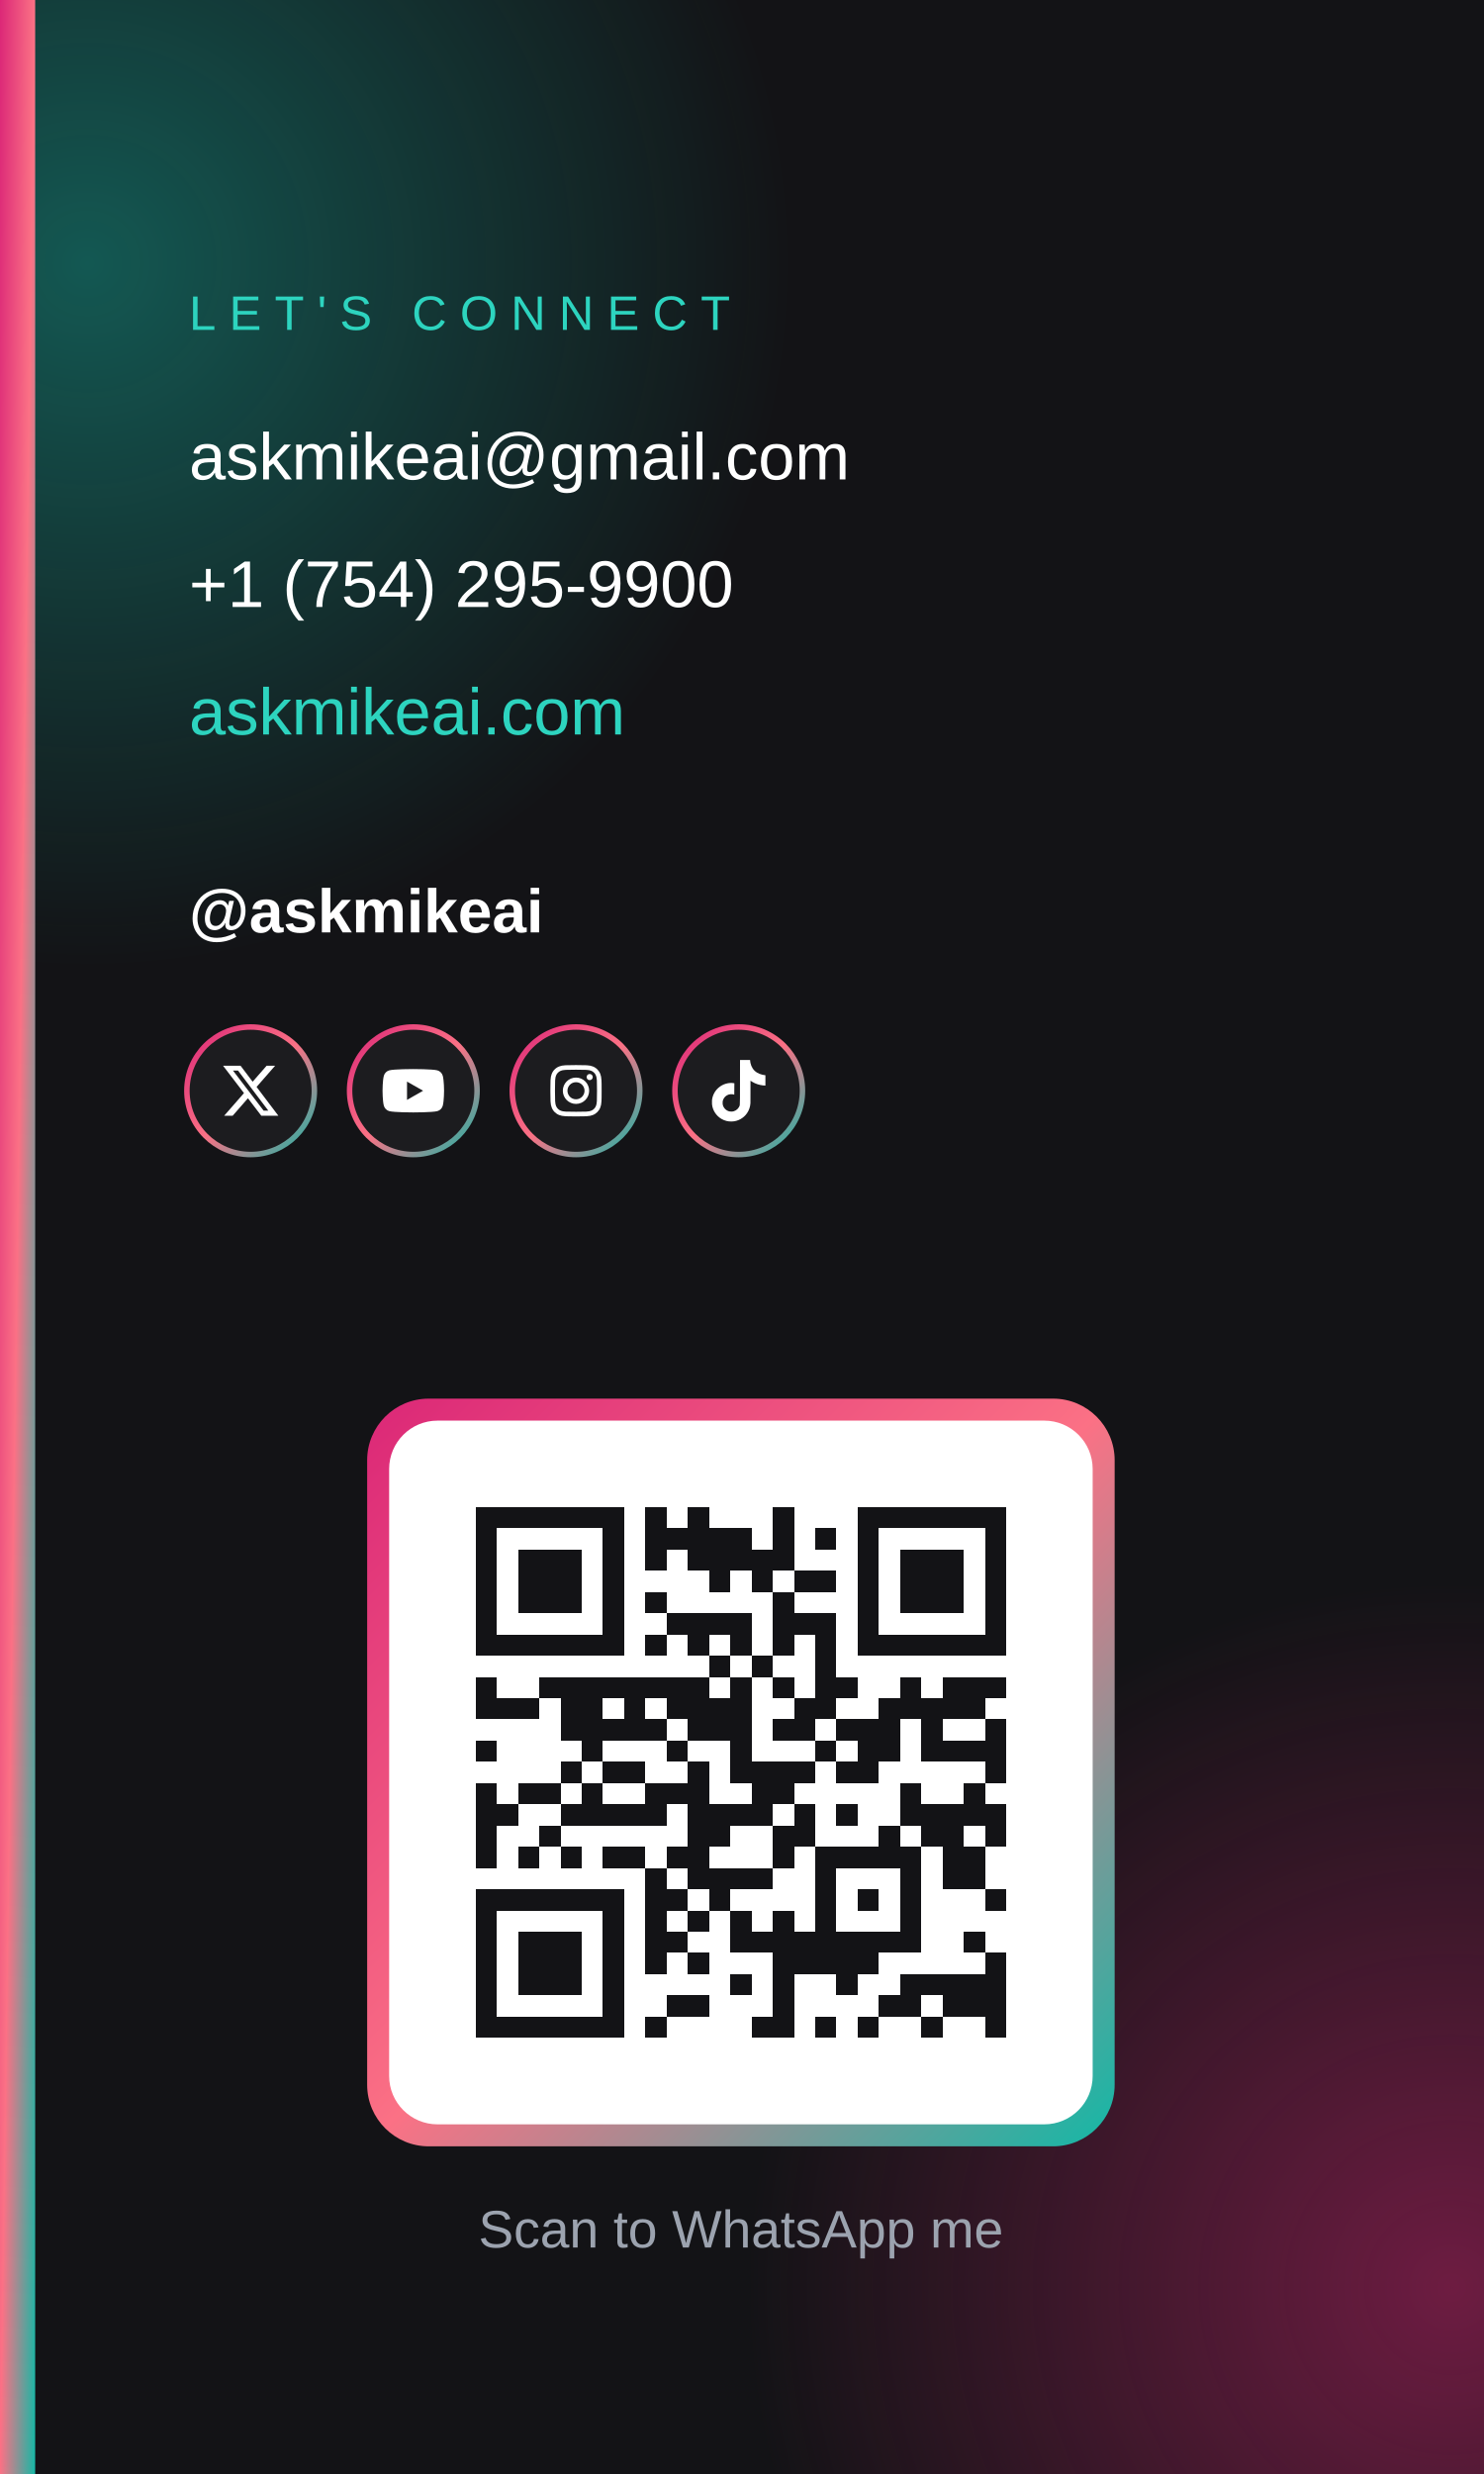
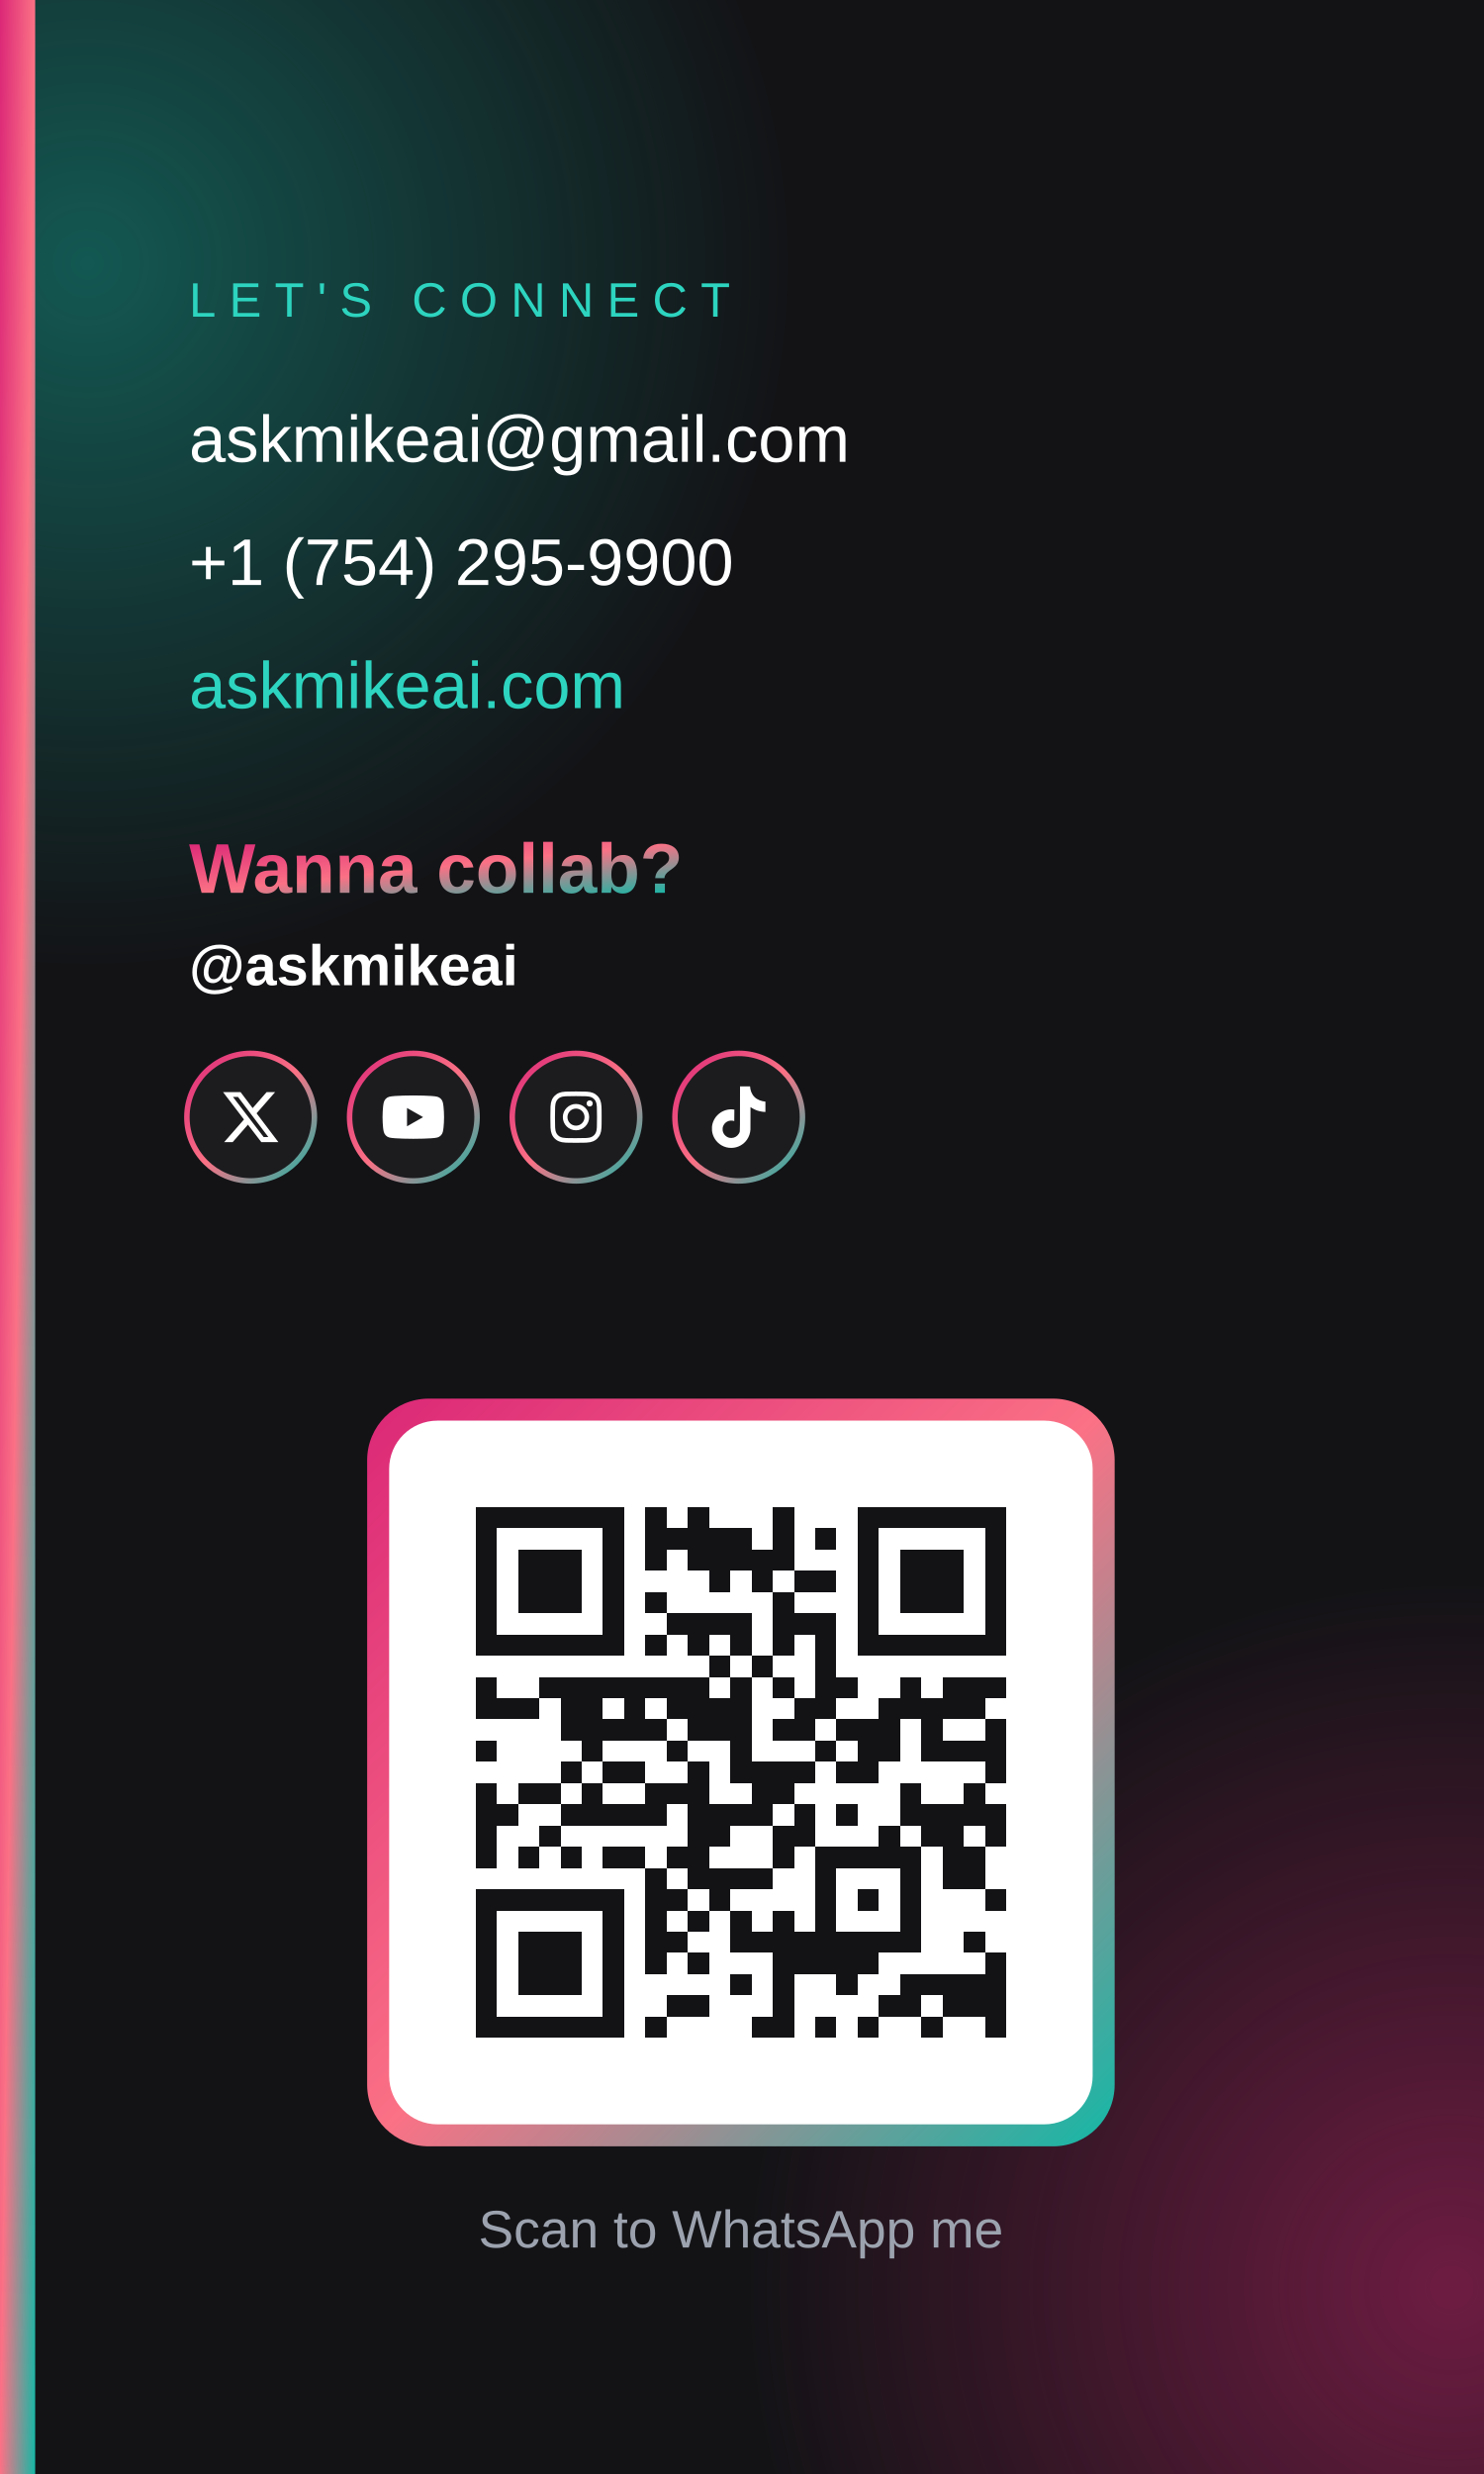
<svg xmlns="http://www.w3.org/2000/svg" width="675" height="1125" viewBox="0 0 675 1125" font-family="Arial, Helvetica, sans-serif">
  <defs>
    <linearGradient id="brand" x1="0" y1="0" x2="1" y2="1">
      <stop offset="0" stop-color="#db2777" />
      <stop offset="0.5" stop-color="#fb7185" />
      <stop offset="1" stop-color="#14b8a6" />
    </linearGradient>
    <radialGradient id="g1" cx="50%" cy="50%" r="50%">
      <stop offset="0" stop-color="#14b8a6" stop-opacity="0.42" />
      <stop offset="1" stop-color="#14b8a6" stop-opacity="0" />
    </radialGradient>
    <radialGradient id="g2" cx="50%" cy="50%" r="50%">
      <stop offset="0" stop-color="#db2777" stop-opacity="0.45" />
      <stop offset="1" stop-color="#db2777" stop-opacity="0" />
    </radialGradient>
  </defs>
  <rect width="675" height="1125" fill="#131316" />
  <circle cx="40" cy="120" r="320" fill="url(#g1)" />
  <circle cx="660" cy="1040" r="320" fill="url(#g2)" />
  <rect x="0" y="0" width="16" height="1125" fill="url(#brand)" />
-   <text x="86" y="150" font-size="22" letter-spacing="6" fill="#2dd4bf">LET'S CONNECT</text>
-   <text x="86" y="218" font-size="30" fill="#ffffff">askmikeai@gmail.com</text>
-   <text x="86" y="276" font-size="30" fill="#ffffff">+1 (754) 295-9900</text>
-   <text x="86" y="334" font-size="30" fill="#2dd4bf">askmikeai.com</text>
-   <text x="86" y="424" font-size="28" font-weight="700" fill="#ffffff">@askmikeai</text>
-   <g transform="translate(114,496)">
+   <text x="86" y="144" font-size="22" letter-spacing="6" fill="#2dd4bf">LET'S CONNECT</text>
+   <text x="86" y="210" font-size="30" fill="#ffffff">askmikeai@gmail.com</text>
+   <text x="86" y="266" font-size="30" fill="#ffffff">+1 (754) 295-9900</text>
+   <text x="86" y="322" font-size="30" fill="#2dd4bf">askmikeai.com</text>
+   <text x="86" y="406" font-size="32" font-weight="800" fill="url(#brand)">Wanna collab?</text>
+   <text x="86" y="448" font-size="26" font-weight="700" fill="#ffffff">@askmikeai</text>
+   <g transform="translate(114,508)">
    <circle r="29" fill="#ffffff" fill-opacity="0.04" stroke="url(#brand)" stroke-width="2.5" />
    <g transform="translate(-14,-14) scale(1.166)">
      <path fill="#ffffff" d="M18.244 2.25h3.308l-7.227 8.26 8.502 11.24H16.17l-5.214-6.817L4.99 21.75H1.68l7.73-8.835L1.254 2.25H8.08l4.713 6.231zm-1.161 17.52h1.833L7.084 4.126H5.117z" />
    </g>
  </g>
-   <g transform="translate(188,496)">
+   <g transform="translate(188,508)">
    <circle r="29" fill="#ffffff" fill-opacity="0.04" stroke="url(#brand)" stroke-width="2.5" />
    <g transform="translate(-14,-14) scale(1.166)">
      <path fill="#ffffff" d="M23.498 6.186a3.016 3.016 0 0 0-2.122-2.136C19.505 3.545 12 3.545 12 3.545s-7.505 0-9.377.505A3.017 3.017 0 0 0 .502 6.186C0 8.07 0 12 0 12s0 3.93.502 5.814a3.016 3.016 0 0 0 2.122 2.136c1.871.505 9.376.505 9.376.505s7.505 0 9.377-.505a3.015 3.015 0 0 0 2.122-2.136C24 15.93 24 12 24 12s0-3.93-.502-5.814zM9.545 15.568V8.432L15.818 12l-6.273 3.568z" />
    </g>
  </g>
-   <g transform="translate(262,496)">
+   <g transform="translate(262,508)">
    <circle r="29" fill="#ffffff" fill-opacity="0.04" stroke="url(#brand)" stroke-width="2.5" />
    <g transform="translate(-14,-14) scale(1.166)">
      <path fill="#ffffff" d="M12.315 2c2.43 0 2.784.013 3.808.06 1.064.049 1.791.218 2.427.465a4.902 4.902 0 011.772 1.153 4.902 4.902 0 011.153 1.772c.247.636.416 1.363.465 2.427.048 1.067.06 1.407.06 4.123v.08c0 2.643-.012 2.987-.06 4.043-.049 1.064-.218 1.791-.465 2.427a4.902 4.902 0 01-1.153 1.772 4.902 4.902 0 01-1.772 1.153c-.636.247-1.363.416-2.427.465-1.067.048-1.407.06-4.123.06h-.08c-2.643 0-2.987-.012-4.043-.06-1.064-.049-1.791-.218-2.427-.465a4.902 4.902 0 01-1.772-1.153 4.902 4.902 0 01-1.153-1.772c-.247-.636-.416-1.363-.465-2.427-.047-1.024-.06-1.379-.06-3.808v-.63c0-2.43.013-2.784.06-3.808.049-1.064.218-1.791.465-2.427a4.902 4.902 0 011.153-1.772A4.902 4.902 0 015.45 2.525c.636-.247 1.363-.416 2.427-.465C8.901 2.013 9.256 2 11.685 2h.63zm-.081 1.802h-.468c-2.456 0-2.784.011-3.807.058-.975.045-1.504.207-1.857.344-.467.182-.8.398-1.15.748-.35.35-.566.683-.748 1.15-.137.353-.3.882-.344 1.857-.047 1.023-.058 1.351-.058 3.807v.468c0 2.456.011 2.784.058 3.807.045.975.207 1.504.344 1.857.182.466.399.8.748 1.15.35.35.683.566 1.15.748.353.137.882.3 1.857.344 1.054.048 1.37.058 4.041.058h.08c2.597 0 2.917-.01 3.96-.058.976-.045 1.505-.207 1.858-.344.466-.182.8-.398 1.15-.748.35-.35.566-.683.748-1.15.137-.353.3-.882.344-1.857.048-1.055.058-1.37.058-4.041v-.08c0-2.597-.01-2.917-.058-3.96-.045-.976-.207-1.505-.344-1.858a3.097 3.097 0 00-.748-1.15 3.098 3.098 0 00-1.15-.748c-.353-.137-.882-.3-1.857-.344-1.023-.047-1.351-.058-3.807-.058zM12 6.865a5.135 5.135 0 110 10.27 5.135 5.135 0 010-10.27zm0 1.802a3.333 3.333 0 100 6.666 3.333 3.333 0 000-6.666zm5.338-3.205a1.2 1.2 0 110 2.4 1.2 1.2 0 010-2.4z" />
    </g>
  </g>
-   <g transform="translate(336,496)">
+   <g transform="translate(336,508)">
    <circle r="29" fill="#ffffff" fill-opacity="0.04" stroke="url(#brand)" stroke-width="2.5" />
    <g transform="translate(-14,-14) scale(1.166)">
      <path fill="#ffffff" d="M12.525.02c1.31-.02 2.61-.01 3.91-.02.08 1.53.63 3.09 1.75 4.17 1.12 1.11 2.7 1.62 4.24 1.79v4.03c-1.44-.05-2.89-.35-4.2-.97-.57-.26-1.1-.59-1.62-.93-.01 2.92.01 5.84-.02 8.75-.08 1.4-.54 2.79-1.35 3.94-1.31 1.92-3.58 3.17-5.91 3.21-1.43.08-2.86-.31-4.08-1.03-2.02-1.19-3.44-3.37-3.65-5.71-.02-.5-.03-1-.01-1.49.18-1.9 1.12-3.72 2.58-4.96 1.66-1.44 3.98-2.13 6.15-1.72.02 1.48-.04 2.96-.04 4.44-.99-.32-2.15-.23-3.02.37-.63.41-1.11 1.04-1.36 1.75-.21.51-.15 1.07-.14 1.61.24 1.64 1.82 3.02 3.5 2.87 1.12-.01 2.19-.66 2.77-1.61.19-.33.4-.67.41-1.06.1-1.79.06-3.57.07-5.36.01-4.03-.01-8.05.02-12.07z" />
    </g>
  </g>
  <rect x="167" y="636" width="340" height="340" rx="28" fill="url(#brand)" />
  <rect x="177" y="646" width="320" height="320" rx="22" fill="#ffffff" />
  <svg x="197" y="666" width="280" height="280" viewBox="0 0 29 29" shape-rendering="crispEdges">
    <path fill="#ffffff" d="M0 0h29v29H0z" />
    <path stroke="#131316" d="M2 2.5h7m1 0h1m1 0h1m3 0h1m3 0h7M2 3.5h1m5 0h1m1 0h5m1 0h1m1 0h1m1 0h1m5 0h1M2 4.5h1m1 0h3m1 0h1m1 0h1m1 0h5m3 0h1m1 0h3m1 0h1M2 5.5h1m1 0h3m1 0h1m4 0h1m1 0h1m1 0h2m1 0h1m1 0h3m1 0h1M2 6.5h1m1 0h3m1 0h1m1 0h1m5 0h1m3 0h1m1 0h3m1 0h1M2 7.5h1m5 0h1m2 0h4m1 0h3m1 0h1m5 0h1M2 8.5h7m1 0h1m1 0h1m1 0h1m1 0h1m1 0h1m1 0h7M13 9.5h1m1 0h1m2 0h1M2 10.5h1m2 0h8m1 0h1m1 0h1m1 0h2m2 0h1m1 0h3M2 11.5h3m1 0h2m1 0h1m1 0h4m2 0h2m2 0h5M6 12.5h5m1 0h3m1 0h2m1 0h3m1 0h1m2 0h1M2 13.5h1m4 0h1m3 0h1m2 0h1m3 0h1m1 0h2m1 0h4M6 14.5h1m1 0h2m2 0h1m1 0h4m1 0h2m5 0h1M2 15.5h1m1 0h2m1 0h1m2 0h3m2 0h2m5 0h1m2 0h1M2 16.5h2m2 0h5m1 0h4m1 0h1m1 0h1m2 0h5M2 17.5h1m2 0h1m6 0h2m2 0h2m3 0h1m1 0h2m1 0h1M2 18.5h1m1 0h1m1 0h1m1 0h2m1 0h2m3 0h1m1 0h5m1 0h2M10 19.5h1m1 0h4m2 0h1m3 0h1m1 0h2M2 20.5h7m1 0h2m1 0h1m4 0h1m1 0h1m1 0h1m3 0h1M2 21.5h1m5 0h1m1 0h1m1 0h1m1 0h1m1 0h1m1 0h1m3 0h1M2 22.5h1m1 0h3m1 0h1m1 0h2m2 0h9m2 0h1M2 23.5h1m1 0h3m1 0h1m1 0h1m1 0h1m3 0h5m5 0h1M2 24.5h1m1 0h3m1 0h1m5 0h1m1 0h1m2 0h1m2 0h5M2 25.5h1m5 0h1m2 0h2m3 0h1m4 0h2m1 0h3M2 26.5h7m1 0h1m4 0h2m1 0h1m1 0h1m2 0h1m2 0h1" />
  </svg>
  <text x="337" y="1022" font-size="24" fill="#9ca3af" text-anchor="middle">Scan to WhatsApp me</text>
</svg>
